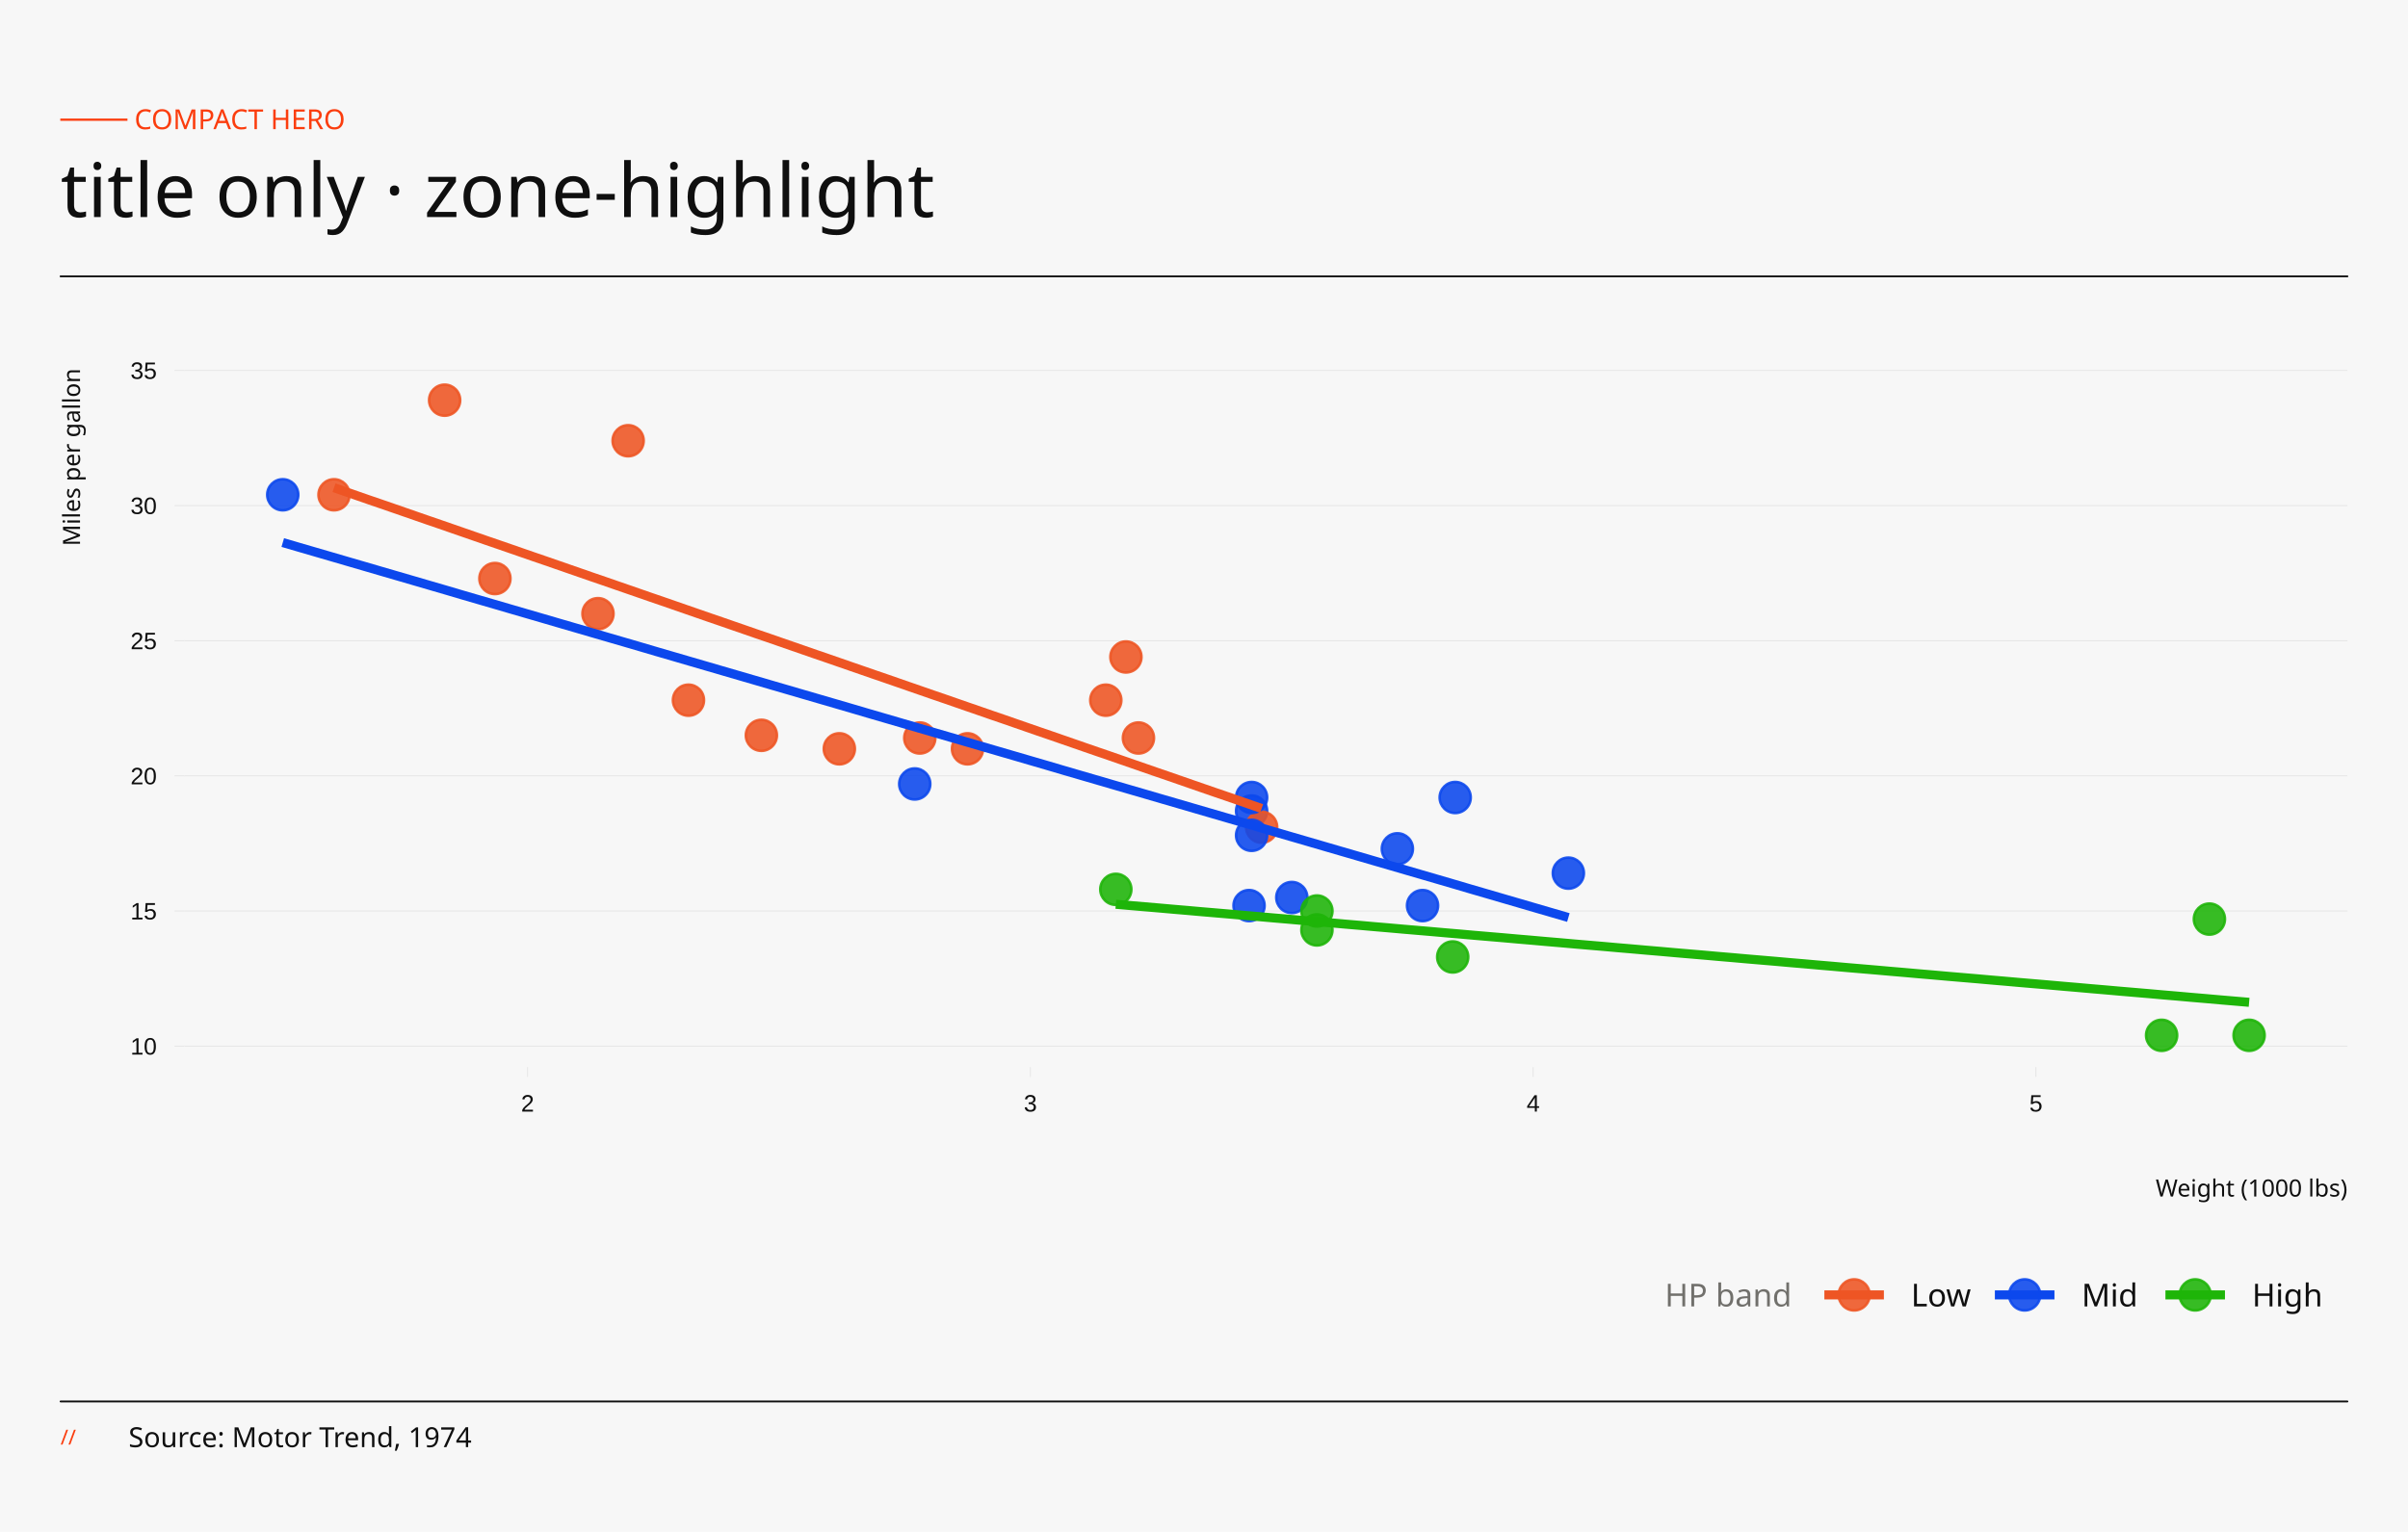
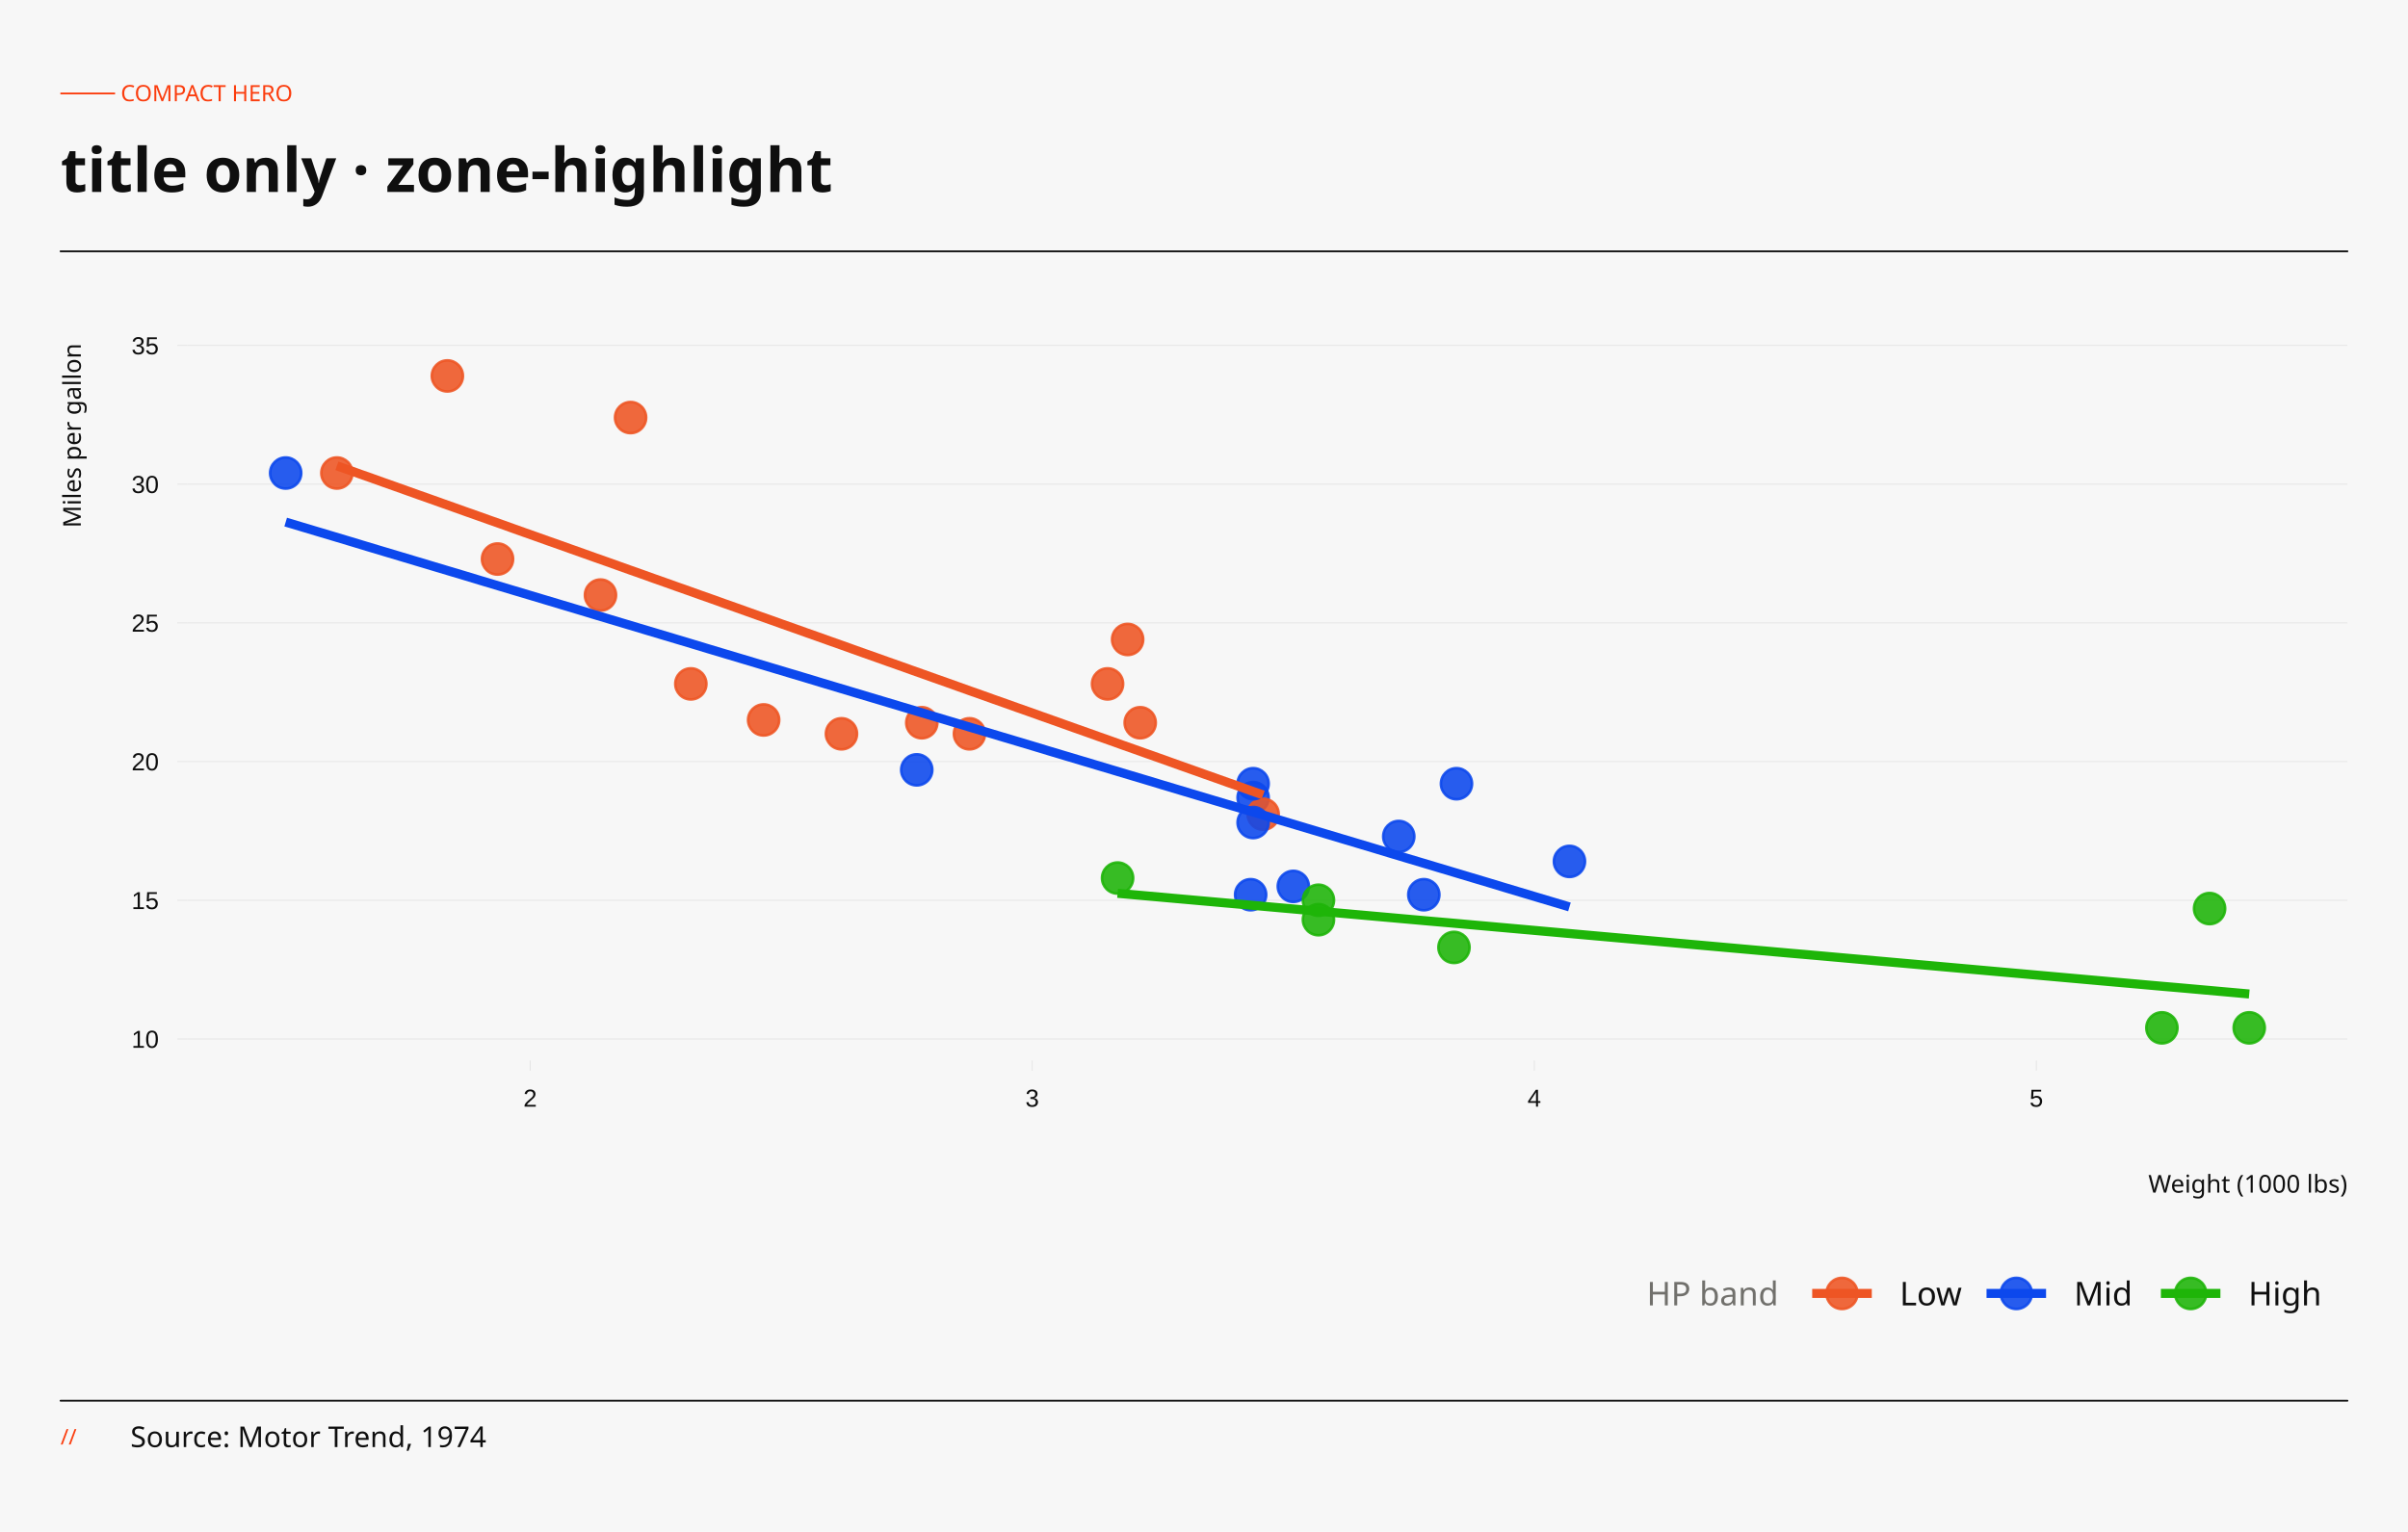
<svg xmlns="http://www.w3.org/2000/svg" width="396.00pt" height="252.00pt" viewBox="0 0 396.00 252.00">
  <g class="svglite">
    <defs>
      <style type="text/css">
    .svglite line, .svglite polyline, .svglite polygon, .svglite path, .svglite rect, .svglite circle {
      fill: none;
      stroke: #000000;
      stroke-linecap: round;
      stroke-linejoin: round;
      stroke-miterlimit: 10.00;
    }
    .svglite text {
      white-space: pre;
    }
    .svglite g.glyphgroup path {
      fill: inherit;
      stroke: none;
    }
  </style>
    </defs>
    <rect width="100%" height="100%" style="stroke: none; fill: none;" />
    <defs>
      <clipPath id="cpMC4wMHwzOTYuMDB8MC4wMHwyNTIuMDA=">
        <rect x="0.00" y="0.00" width="396.00" height="252.00" />
      </clipPath>
    </defs>
    <g clip-path="url(#cpMC4wMHwzOTYuMDB8MC4wMHwyNTIuMDA=)">
-       <rect x="0.00" y="0.00" width="396.00" height="252.00" style="stroke-width: 0.63; stroke: none; fill: #F7F7F7;" />
+       <rect x="-0" y="0.00" width="396.00" height="252.00" style="stroke-width: 0.65; stroke: none; fill: #F7F7F7;" />
    </g>
    <defs>
-       <clipPath id="cpMzAuMzN8Mzg2LjA0fDYwLjYwfDE3NS41NA==">
-         <rect x="30.33" y="60.60" width="355.71" height="114.93" />
+       <clipPath id="cpMzAuODN8Mzg2LjA0fDU2LjQ4fDE3NC40NQ==">
+         <rect x="30.83" y="56.48" width="355.20" height="117.97" />
      </clipPath>
    </defs>
-     <g clip-path="url(#cpMzAuMzN8Mzg2LjA0fDYwLjYwfDE3NS41NA==)">
-       <rect x="30.33" y="60.60" width="355.71" height="114.93" style="stroke-width: 0.63; stroke: none; fill: #F7F7F7;" />
-       <polyline points="30.33,172.09 386.04,172.09 " style="stroke-width: 0.15; stroke: #E4E4E4; stroke-linecap: butt;" />
-       <polyline points="30.33,149.86 386.04,149.86 " style="stroke-width: 0.15; stroke: #E4E4E4; stroke-linecap: butt;" />
-       <polyline points="30.33,127.63 386.04,127.63 " style="stroke-width: 0.15; stroke: #E4E4E4; stroke-linecap: butt;" />
-       <polyline points="30.33,105.40 386.04,105.40 " style="stroke-width: 0.15; stroke: #E4E4E4; stroke-linecap: butt;" />
-       <polyline points="30.33,83.17 386.04,83.17 " style="stroke-width: 0.15; stroke: #E4E4E4; stroke-linecap: butt;" />
-       <polyline points="30.33,60.94 386.04,60.94 " style="stroke-width: 0.15; stroke: #E4E4E4; stroke-linecap: butt;" />
-       <circle cx="138.03" cy="123.18" r="2.56" style="stroke-width: 0.42; stroke: #EE5524; stroke-opacity: 0.88; fill: #EE5524; fill-opacity: 0.88;" />
-       <circle cx="159.11" cy="123.18" r="2.56" style="stroke-width: 0.42; stroke: #EE5524; stroke-opacity: 0.88; fill: #EE5524; fill-opacity: 0.88;" />
-       <circle cx="113.22" cy="115.18" r="2.56" style="stroke-width: 0.42; stroke: #EE5524; stroke-opacity: 0.88; fill: #EE5524; fill-opacity: 0.88;" />
-       <circle cx="187.22" cy="121.40" r="2.56" style="stroke-width: 0.42; stroke: #EE5524; stroke-opacity: 0.88; fill: #EE5524; fill-opacity: 0.88;" />
-       <circle cx="205.83" cy="133.41" r="2.56" style="stroke-width: 0.42; stroke: #0C48ED; stroke-opacity: 0.88; fill: #0C48ED; fill-opacity: 0.88;" />
-       <circle cx="207.48" cy="136.08" r="2.56" style="stroke-width: 0.42; stroke: #EE5524; stroke-opacity: 0.88; fill: #EE5524; fill-opacity: 0.88;" />
-       <circle cx="216.57" cy="152.97" r="2.56" style="stroke-width: 0.42; stroke: #1EB508; stroke-opacity: 0.88; fill: #1EB508; fill-opacity: 0.88;" />
-       <circle cx="185.16" cy="108.07" r="2.56" style="stroke-width: 0.42; stroke: #EE5524; stroke-opacity: 0.88; fill: #EE5524; fill-opacity: 0.88;" />
-       <circle cx="181.85" cy="115.18" r="2.56" style="stroke-width: 0.42; stroke: #EE5524; stroke-opacity: 0.88; fill: #EE5524; fill-opacity: 0.88;" />
-       <circle cx="205.83" cy="131.19" r="2.56" style="stroke-width: 0.42; stroke: #0C48ED; stroke-opacity: 0.88; fill: #0C48ED; fill-opacity: 0.88;" />
-       <circle cx="205.83" cy="137.41" r="2.56" style="stroke-width: 0.42; stroke: #0C48ED; stroke-opacity: 0.88; fill: #0C48ED; fill-opacity: 0.88;" />
-       <circle cx="257.92" cy="143.63" r="2.56" style="stroke-width: 0.42; stroke: #0C48ED; stroke-opacity: 0.88; fill: #0C48ED; fill-opacity: 0.88;" />
-       <circle cx="229.80" cy="139.63" r="2.56" style="stroke-width: 0.42; stroke: #0C48ED; stroke-opacity: 0.88; fill: #0C48ED; fill-opacity: 0.88;" />
-       <circle cx="233.94" cy="148.97" r="2.56" style="stroke-width: 0.42; stroke: #0C48ED; stroke-opacity: 0.88; fill: #0C48ED; fill-opacity: 0.88;" />
-       <circle cx="355.48" cy="170.31" r="2.56" style="stroke-width: 0.42; stroke: #1EB508; stroke-opacity: 0.88; fill: #1EB508; fill-opacity: 0.88;" />
-       <circle cx="369.87" cy="170.31" r="2.56" style="stroke-width: 0.42; stroke: #1EB508; stroke-opacity: 0.88; fill: #1EB508; fill-opacity: 0.88;" />
-       <circle cx="363.34" cy="151.19" r="2.56" style="stroke-width: 0.42; stroke: #1EB508; stroke-opacity: 0.88; fill: #1EB508; fill-opacity: 0.88;" />
-       <circle cx="103.30" cy="72.50" r="2.56" style="stroke-width: 0.42; stroke: #EE5524; stroke-opacity: 0.88; fill: #EE5524; fill-opacity: 0.88;" />
-       <circle cx="54.93" cy="81.39" r="2.56" style="stroke-width: 0.42; stroke: #EE5524; stroke-opacity: 0.88; fill: #EE5524; fill-opacity: 0.88;" />
-       <circle cx="73.12" cy="65.83" r="2.56" style="stroke-width: 0.42; stroke: #EE5524; stroke-opacity: 0.88; fill: #EE5524; fill-opacity: 0.88;" />
-       <circle cx="125.21" cy="120.96" r="2.56" style="stroke-width: 0.42; stroke: #EE5524; stroke-opacity: 0.88; fill: #EE5524; fill-opacity: 0.88;" />
-       <circle cx="212.44" cy="147.64" r="2.56" style="stroke-width: 0.42; stroke: #0C48ED; stroke-opacity: 0.88; fill: #0C48ED; fill-opacity: 0.88;" />
-       <circle cx="205.41" cy="148.97" r="2.56" style="stroke-width: 0.42; stroke: #0C48ED; stroke-opacity: 0.88; fill: #0C48ED; fill-opacity: 0.88;" />
-       <circle cx="238.90" cy="157.42" r="2.56" style="stroke-width: 0.42; stroke: #1EB508; stroke-opacity: 0.88; fill: #1EB508; fill-opacity: 0.88;" />
-       <circle cx="239.31" cy="131.19" r="2.56" style="stroke-width: 0.42; stroke: #0C48ED; stroke-opacity: 0.88; fill: #0C48ED; fill-opacity: 0.88;" />
-       <circle cx="81.39" cy="95.17" r="2.56" style="stroke-width: 0.42; stroke: #EE5524; stroke-opacity: 0.88; fill: #EE5524; fill-opacity: 0.88;" />
-       <circle cx="98.34" cy="100.95" r="2.56" style="stroke-width: 0.42; stroke: #EE5524; stroke-opacity: 0.88; fill: #EE5524; fill-opacity: 0.88;" />
-       <circle cx="46.50" cy="81.39" r="2.56" style="stroke-width: 0.42; stroke: #0C48ED; stroke-opacity: 0.88; fill: #0C48ED; fill-opacity: 0.88;" />
-       <circle cx="183.50" cy="146.30" r="2.56" style="stroke-width: 0.42; stroke: #1EB508; stroke-opacity: 0.88; fill: #1EB508; fill-opacity: 0.88;" />
-       <circle cx="150.43" cy="128.96" r="2.56" style="stroke-width: 0.42; stroke: #0C48ED; stroke-opacity: 0.88; fill: #0C48ED; fill-opacity: 0.88;" />
-       <circle cx="216.57" cy="149.86" r="2.56" style="stroke-width: 0.42; stroke: #1EB508; stroke-opacity: 0.88; fill: #1EB508; fill-opacity: 0.88;" />
-       <circle cx="151.26" cy="121.40" r="2.56" style="stroke-width: 0.42; stroke: #EE5524; stroke-opacity: 0.88; fill: #EE5524; fill-opacity: 0.88;" />
-       <polyline points="54.93,80.23 56.86,80.90 58.79,81.57 60.72,82.24 62.65,82.90 64.59,83.57 66.52,84.24 68.45,84.91 70.38,85.58 72.31,86.24 74.24,86.91 76.17,87.58 78.10,88.25 80.03,88.92 81.96,89.58 83.90,90.25 85.83,90.92 87.76,91.59 89.69,92.25 91.62,92.92 93.55,93.59 95.48,94.26 97.41,94.93 99.34,95.59 101.27,96.26 103.21,96.93 105.14,97.60 107.07,98.27 109.00,98.93 110.93,99.60 112.86,100.27 114.79,100.94 116.72,101.61 118.65,102.27 120.58,102.94 122.52,103.61 124.45,104.28 126.38,104.94 128.31,105.61 130.24,106.28 132.17,106.95 134.10,107.62 136.03,108.28 137.96,108.95 139.89,109.62 141.83,110.29 143.76,110.96 145.69,111.62 147.62,112.29 149.55,112.96 151.48,113.63 153.41,114.30 155.34,114.96 157.27,115.63 159.20,116.30 161.14,116.97 163.07,117.64 165.00,118.30 166.93,118.97 168.86,119.64 170.79,120.31 172.72,120.97 174.65,121.64 176.58,122.31 178.51,122.98 180.45,123.65 182.38,124.31 184.31,124.98 186.24,125.65 188.17,126.32 190.10,126.99 192.03,127.65 193.96,128.32 195.89,128.99 197.82,129.66 199.76,130.33 201.69,130.99 203.62,131.66 205.55,132.33 207.48,133.00 " style="stroke-width: 1.49; stroke: #EE5524; stroke-linecap: butt;" />
-       <polyline points="46.50,89.25 49.17,90.03 51.85,90.81 54.53,91.59 57.20,92.37 59.88,93.15 62.55,93.93 65.23,94.71 67.91,95.49 70.58,96.27 73.26,97.05 75.93,97.84 78.61,98.62 81.29,99.40 83.96,100.18 86.64,100.96 89.32,101.74 91.99,102.52 94.67,103.30 97.34,104.08 100.02,104.86 102.70,105.64 105.37,106.42 108.05,107.21 110.73,107.99 113.40,108.77 116.08,109.55 118.75,110.33 121.43,111.11 124.11,111.89 126.78,112.67 129.46,113.45 132.13,114.23 134.81,115.01 137.49,115.79 140.16,116.57 142.84,117.36 145.52,118.14 148.19,118.92 150.87,119.70 153.54,120.48 156.22,121.26 158.90,122.04 161.57,122.82 164.25,123.60 166.93,124.38 169.60,125.16 172.28,125.94 174.95,126.73 177.63,127.51 180.31,128.29 182.98,129.07 185.66,129.85 188.34,130.63 191.01,131.41 193.69,132.19 196.36,132.97 199.04,133.75 201.72,134.53 204.39,135.31 207.07,136.10 209.74,136.88 212.42,137.66 215.10,138.44 217.77,139.22 220.45,140.00 223.13,140.78 225.80,141.56 228.48,142.34 231.15,143.12 233.83,143.90 236.51,144.68 239.18,145.46 241.86,146.25 244.54,147.03 247.21,147.81 249.89,148.59 252.56,149.37 255.24,150.15 257.92,150.93 " style="stroke-width: 1.49; stroke: #0C48ED; stroke-linecap: butt;" />
-       <polyline points="183.50,148.75 185.86,148.96 188.22,149.16 190.58,149.36 192.94,149.57 195.30,149.77 197.66,149.98 200.02,150.18 202.37,150.38 204.73,150.59 207.09,150.79 209.45,151.00 211.81,151.20 214.17,151.41 216.53,151.61 218.89,151.81 221.25,152.02 223.61,152.22 225.97,152.43 228.32,152.63 230.68,152.84 233.04,153.04 235.40,153.24 237.76,153.45 240.12,153.65 242.48,153.86 244.84,154.06 247.20,154.26 249.56,154.47 251.91,154.67 254.27,154.88 256.63,155.08 258.99,155.29 261.35,155.49 263.71,155.69 266.07,155.90 268.43,156.10 270.79,156.31 273.15,156.51 275.51,156.72 277.86,156.92 280.22,157.12 282.58,157.33 284.94,157.53 287.30,157.74 289.66,157.94 292.02,158.14 294.38,158.35 296.74,158.55 299.10,158.76 301.46,158.96 303.81,159.17 306.17,159.37 308.53,159.57 310.89,159.78 313.25,159.98 315.61,160.19 317.97,160.39 320.33,160.60 322.69,160.80 325.05,161.00 327.41,161.21 329.76,161.41 332.12,161.62 334.48,161.82 336.84,162.02 339.20,162.23 341.56,162.43 343.92,162.64 346.28,162.84 348.64,163.05 351.00,163.25 353.36,163.45 355.71,163.66 358.07,163.86 360.43,164.07 362.79,164.27 365.15,164.48 367.51,164.68 369.87,164.88 " style="stroke-width: 1.49; stroke: #1EB508; stroke-linecap: butt;" />
+     <g clip-path="url(#cpMzAuODN8Mzg2LjA0fDU2LjQ4fDE3NC40NQ==)">
+       <rect x="30.83" y="56.48" width="355.20" height="117.97" style="stroke-width: 0.65; stroke: none; fill: #F7F7F7;" />
+       <polyline points="30.83,170.91 386.04,170.91 " style="stroke-width: 0.15; stroke: #E4E4E4; stroke-linecap: butt;" />
+       <polyline points="30.83,148.09 386.04,148.09 " style="stroke-width: 0.15; stroke: #E4E4E4; stroke-linecap: butt;" />
+       <polyline points="30.83,125.27 386.04,125.27 " style="stroke-width: 0.15; stroke: #E4E4E4; stroke-linecap: butt;" />
+       <polyline points="30.83,102.46 386.04,102.46 " style="stroke-width: 0.15; stroke: #E4E4E4; stroke-linecap: butt;" />
+       <polyline points="30.83,79.64 386.04,79.64 " style="stroke-width: 0.15; stroke: #E4E4E4; stroke-linecap: butt;" />
+       <polyline points="30.83,56.82 386.04,56.82 " style="stroke-width: 0.15; stroke: #E4E4E4; stroke-linecap: butt;" />
+       <circle cx="138.38" cy="120.71" r="2.56" style="stroke-width: 0.43; stroke: #EE5524; stroke-opacity: 0.88; fill: #EE5524; fill-opacity: 0.88;" />
+       <circle cx="159.43" cy="120.71" r="2.56" style="stroke-width: 0.43; stroke: #EE5524; stroke-opacity: 0.88; fill: #EE5524; fill-opacity: 0.88;" />
+       <circle cx="113.61" cy="112.50" r="2.56" style="stroke-width: 0.43; stroke: #EE5524; stroke-opacity: 0.88; fill: #EE5524; fill-opacity: 0.88;" />
+       <circle cx="187.51" cy="118.89" r="2.56" style="stroke-width: 0.43; stroke: #EE5524; stroke-opacity: 0.88; fill: #EE5524; fill-opacity: 0.88;" />
+       <circle cx="206.08" cy="131.21" r="2.56" style="stroke-width: 0.43; stroke: #0C48ED; stroke-opacity: 0.88; fill: #0C48ED; fill-opacity: 0.88;" />
+       <circle cx="207.73" cy="133.94" r="2.56" style="stroke-width: 0.43; stroke: #EE5524; stroke-opacity: 0.88; fill: #EE5524; fill-opacity: 0.88;" />
+       <circle cx="216.82" cy="151.29" r="2.56" style="stroke-width: 0.43; stroke: #1EB508; stroke-opacity: 0.88; fill: #1EB508; fill-opacity: 0.88;" />
+       <circle cx="185.44" cy="105.19" r="2.56" style="stroke-width: 0.43; stroke: #EE5524; stroke-opacity: 0.88; fill: #EE5524; fill-opacity: 0.88;" />
+       <circle cx="182.14" cy="112.50" r="2.56" style="stroke-width: 0.43; stroke: #EE5524; stroke-opacity: 0.88; fill: #EE5524; fill-opacity: 0.88;" />
+       <circle cx="206.08" cy="128.92" r="2.56" style="stroke-width: 0.43; stroke: #0C48ED; stroke-opacity: 0.88; fill: #0C48ED; fill-opacity: 0.88;" />
+       <circle cx="206.08" cy="135.31" r="2.56" style="stroke-width: 0.43; stroke: #0C48ED; stroke-opacity: 0.88; fill: #0C48ED; fill-opacity: 0.88;" />
+       <circle cx="258.10" cy="141.70" r="2.56" style="stroke-width: 0.43; stroke: #0C48ED; stroke-opacity: 0.88; fill: #0C48ED; fill-opacity: 0.88;" />
+       <circle cx="230.03" cy="137.60" r="2.56" style="stroke-width: 0.43; stroke: #0C48ED; stroke-opacity: 0.88; fill: #0C48ED; fill-opacity: 0.88;" />
+       <circle cx="234.15" cy="147.18" r="2.56" style="stroke-width: 0.43; stroke: #0C48ED; stroke-opacity: 0.88; fill: #0C48ED; fill-opacity: 0.88;" />
+       <circle cx="355.53" cy="169.08" r="2.56" style="stroke-width: 0.43; stroke: #1EB508; stroke-opacity: 0.88; fill: #1EB508; fill-opacity: 0.88;" />
+       <circle cx="369.89" cy="169.08" r="2.56" style="stroke-width: 0.43; stroke: #1EB508; stroke-opacity: 0.88; fill: #1EB508; fill-opacity: 0.88;" />
+       <circle cx="363.37" cy="149.46" r="2.56" style="stroke-width: 0.43; stroke: #1EB508; stroke-opacity: 0.88; fill: #1EB508; fill-opacity: 0.88;" />
+       <circle cx="103.70" cy="68.69" r="2.56" style="stroke-width: 0.43; stroke: #EE5524; stroke-opacity: 0.88; fill: #EE5524; fill-opacity: 0.88;" />
+       <circle cx="55.40" cy="77.81" r="2.56" style="stroke-width: 0.43; stroke: #EE5524; stroke-opacity: 0.88; fill: #EE5524; fill-opacity: 0.88;" />
+       <circle cx="73.57" cy="61.84" r="2.56" style="stroke-width: 0.43; stroke: #EE5524; stroke-opacity: 0.88; fill: #EE5524; fill-opacity: 0.88;" />
+       <circle cx="125.58" cy="118.43" r="2.56" style="stroke-width: 0.43; stroke: #EE5524; stroke-opacity: 0.88; fill: #EE5524; fill-opacity: 0.88;" />
+       <circle cx="212.69" cy="145.81" r="2.56" style="stroke-width: 0.43; stroke: #0C48ED; stroke-opacity: 0.88; fill: #0C48ED; fill-opacity: 0.88;" />
+       <circle cx="205.67" cy="147.18" r="2.56" style="stroke-width: 0.43; stroke: #0C48ED; stroke-opacity: 0.88; fill: #0C48ED; fill-opacity: 0.88;" />
+       <circle cx="239.11" cy="155.85" r="2.56" style="stroke-width: 0.43; stroke: #1EB508; stroke-opacity: 0.88; fill: #1EB508; fill-opacity: 0.88;" />
+       <circle cx="239.52" cy="128.92" r="2.56" style="stroke-width: 0.43; stroke: #0C48ED; stroke-opacity: 0.88; fill: #0C48ED; fill-opacity: 0.88;" />
+       <circle cx="81.82" cy="91.96" r="2.56" style="stroke-width: 0.43; stroke: #EE5524; stroke-opacity: 0.88; fill: #EE5524; fill-opacity: 0.88;" />
+       <circle cx="98.75" cy="97.89" r="2.56" style="stroke-width: 0.43; stroke: #EE5524; stroke-opacity: 0.88; fill: #EE5524; fill-opacity: 0.88;" />
+       <circle cx="46.98" cy="77.81" r="2.56" style="stroke-width: 0.43; stroke: #0C48ED; stroke-opacity: 0.88; fill: #0C48ED; fill-opacity: 0.88;" />
+       <circle cx="183.79" cy="144.44" r="2.56" style="stroke-width: 0.43; stroke: #1EB508; stroke-opacity: 0.88; fill: #1EB508; fill-opacity: 0.88;" />
+       <circle cx="150.76" cy="126.64" r="2.56" style="stroke-width: 0.43; stroke: #0C48ED; stroke-opacity: 0.88; fill: #0C48ED; fill-opacity: 0.88;" />
+       <circle cx="216.82" cy="148.09" r="2.56" style="stroke-width: 0.43; stroke: #1EB508; stroke-opacity: 0.88; fill: #1EB508; fill-opacity: 0.88;" />
+       <circle cx="151.59" cy="118.89" r="2.56" style="stroke-width: 0.43; stroke: #EE5524; stroke-opacity: 0.88; fill: #EE5524; fill-opacity: 0.88;" />
+       <polyline points="55.40,76.63 57.33,77.31 59.26,78.00 61.19,78.68 63.11,79.37 65.04,80.05 66.97,80.74 68.90,81.43 70.83,82.11 72.76,82.80 74.68,83.48 76.61,84.17 78.54,84.85 80.47,85.54 82.40,86.22 84.32,86.91 86.25,87.60 88.18,88.28 90.11,88.97 92.04,89.65 93.97,90.34 95.89,91.02 97.82,91.71 99.75,92.39 101.68,93.08 103.61,93.77 105.54,94.45 107.46,95.14 109.39,95.82 111.32,96.51 113.25,97.19 115.18,97.88 117.11,98.56 119.03,99.25 120.96,99.93 122.89,100.62 124.82,101.31 126.75,101.99 128.67,102.68 130.60,103.36 132.53,104.05 134.46,104.73 136.39,105.42 138.32,106.10 140.24,106.79 142.17,107.48 144.10,108.16 146.03,108.85 147.96,109.53 149.89,110.22 151.81,110.90 153.74,111.59 155.67,112.27 157.60,112.96 159.53,113.65 161.46,114.33 163.38,115.02 165.31,115.70 167.24,116.39 169.17,117.07 171.10,117.76 173.02,118.44 174.95,119.13 176.88,119.82 178.81,120.50 180.74,121.19 182.67,121.87 184.59,122.56 186.52,123.24 188.45,123.93 190.38,124.61 192.31,125.30 194.24,125.99 196.16,126.67 198.09,127.36 200.02,128.04 201.95,128.73 203.88,129.41 205.81,130.10 207.73,130.78 " style="stroke-width: 1.49; stroke: #EE5524; stroke-linecap: butt;" />
+       <polyline points="46.98,85.88 49.65,86.68 52.32,87.48 55.00,88.28 57.67,89.08 60.34,89.89 63.01,90.69 65.69,91.49 68.36,92.29 71.03,93.09 73.70,93.89 76.38,94.69 79.05,95.50 81.72,96.30 84.39,97.10 87.07,97.90 89.74,98.70 92.41,99.50 95.08,100.30 97.75,101.11 100.43,101.91 103.10,102.71 105.77,103.51 108.44,104.31 111.12,105.11 113.79,105.91 116.46,106.72 119.13,107.52 121.81,108.32 124.48,109.12 127.15,109.92 129.82,110.72 132.50,111.52 135.17,112.33 137.84,113.13 140.51,113.93 143.19,114.73 145.86,115.53 148.53,116.33 151.20,117.13 153.88,117.94 156.55,118.74 159.22,119.54 161.89,120.34 164.56,121.14 167.24,121.94 169.91,122.74 172.58,123.55 175.25,124.35 177.93,125.15 180.60,125.95 183.27,126.75 185.94,127.55 188.62,128.35 191.29,129.16 193.96,129.96 196.63,130.76 199.31,131.56 201.98,132.36 204.65,133.16 207.32,133.96 210.00,134.77 212.67,135.57 215.34,136.37 218.01,137.17 220.68,137.97 223.36,138.77 226.03,139.57 228.70,140.38 231.37,141.18 234.05,141.98 236.72,142.78 239.39,143.58 242.06,144.38 244.74,145.18 247.41,145.99 250.08,146.79 252.75,147.59 255.43,148.39 258.10,149.19 " style="stroke-width: 1.49; stroke: #0C48ED; stroke-linecap: butt;" />
+       <polyline points="183.79,146.95 186.15,147.16 188.50,147.37 190.86,147.58 193.21,147.79 195.57,148.00 197.92,148.21 200.28,148.42 202.64,148.63 204.99,148.84 207.35,149.05 209.70,149.26 212.06,149.47 214.41,149.68 216.77,149.89 219.13,150.10 221.48,150.31 223.84,150.52 226.19,150.73 228.55,150.94 230.90,151.15 233.26,151.36 235.62,151.57 237.97,151.77 240.33,151.98 242.68,152.19 245.04,152.40 247.39,152.61 249.75,152.82 252.11,153.03 254.46,153.24 256.82,153.45 259.17,153.66 261.53,153.87 263.88,154.08 266.24,154.29 268.60,154.50 270.95,154.71 273.31,154.92 275.66,155.13 278.02,155.34 280.37,155.55 282.73,155.76 285.09,155.97 287.44,156.18 289.80,156.39 292.15,156.60 294.51,156.81 296.86,157.01 299.22,157.22 301.58,157.43 303.93,157.64 306.29,157.85 308.64,158.06 311.00,158.27 313.35,158.48 315.71,158.69 318.07,158.90 320.42,159.11 322.78,159.32 325.13,159.53 327.49,159.74 329.84,159.95 332.20,160.16 334.56,160.37 336.91,160.58 339.27,160.79 341.62,161.00 343.98,161.21 346.33,161.42 348.69,161.63 351.05,161.84 353.40,162.05 355.76,162.26 358.11,162.46 360.47,162.67 362.82,162.88 365.18,163.09 367.54,163.30 369.89,163.51 " style="stroke-width: 1.49; stroke: #1EB508; stroke-linecap: butt;" />
    </g>
    <g clip-path="url(#cpMC4wMHwzOTYuMDB8MC4wMHwyNTIuMDA=)">
-       <text x="25.79" y="173.48" text-anchor="end" style="font-size: 3.90px;fill: #0F0F0F; font-family: &quot;Arial&quot;;" textLength="4.31px" lengthAdjust="spacingAndGlyphs">10</text>
-       <text x="25.79" y="151.25" text-anchor="end" style="font-size: 3.90px;fill: #0F0F0F; font-family: &quot;Arial&quot;;" textLength="4.31px" lengthAdjust="spacingAndGlyphs">15</text>
-       <text x="25.79" y="129.02" text-anchor="end" style="font-size: 3.90px;fill: #0F0F0F; font-family: &quot;Arial&quot;;" textLength="4.31px" lengthAdjust="spacingAndGlyphs">20</text>
-       <text x="25.79" y="106.79" text-anchor="end" style="font-size: 3.90px;fill: #0F0F0F; font-family: &quot;Arial&quot;;" textLength="4.31px" lengthAdjust="spacingAndGlyphs">25</text>
-       <text x="25.79" y="84.56" text-anchor="end" style="font-size: 3.90px;fill: #0F0F0F; font-family: &quot;Arial&quot;;" textLength="4.31px" lengthAdjust="spacingAndGlyphs">30</text>
-       <text x="25.79" y="62.33" text-anchor="end" style="font-size: 3.90px;fill: #0F0F0F; font-family: &quot;Arial&quot;;" textLength="4.31px" lengthAdjust="spacingAndGlyphs">35</text>
-       <polyline points="28.71,172.09 30.33,172.09 " style="stroke-width: 0.15; stroke: #E4E4E4; stroke-linecap: butt;" />
-       <polyline points="28.71,149.86 30.33,149.86 " style="stroke-width: 0.15; stroke: #E4E4E4; stroke-linecap: butt;" />
-       <polyline points="28.71,127.63 30.33,127.63 " style="stroke-width: 0.15; stroke: #E4E4E4; stroke-linecap: butt;" />
-       <polyline points="28.71,105.40 30.33,105.40 " style="stroke-width: 0.15; stroke: #E4E4E4; stroke-linecap: butt;" />
-       <polyline points="28.71,83.17 30.33,83.17 " style="stroke-width: 0.15; stroke: #E4E4E4; stroke-linecap: butt;" />
-       <polyline points="28.71,60.94 30.33,60.94 " style="stroke-width: 0.15; stroke: #E4E4E4; stroke-linecap: butt;" />
-       <polyline points="86.76,177.15 86.76,175.54 " style="stroke-width: 0.15; stroke: #E4E4E4; stroke-linecap: butt;" />
-       <polyline points="169.45,177.15 169.45,175.54 " style="stroke-width: 0.15; stroke: #E4E4E4; stroke-linecap: butt;" />
-       <polyline points="252.13,177.15 252.13,175.54 " style="stroke-width: 0.15; stroke: #E4E4E4; stroke-linecap: butt;" />
-       <polyline points="334.81,177.15 334.81,175.54 " style="stroke-width: 0.15; stroke: #E4E4E4; stroke-linecap: butt;" />
-       <text x="86.76" y="182.85" text-anchor="middle" style="font-size: 3.90px;fill: #0F0F0F; font-family: &quot;Arial&quot;;" textLength="2.16px" lengthAdjust="spacingAndGlyphs">2</text>
-       <text x="169.45" y="182.85" text-anchor="middle" style="font-size: 3.90px;fill: #0F0F0F; font-family: &quot;Arial&quot;;" textLength="2.16px" lengthAdjust="spacingAndGlyphs">3</text>
-       <text x="252.13" y="182.85" text-anchor="middle" style="font-size: 3.90px;fill: #0F0F0F; font-family: &quot;Arial&quot;;" textLength="2.16px" lengthAdjust="spacingAndGlyphs">4</text>
-       <text x="334.81" y="182.85" text-anchor="middle" style="font-size: 3.90px;fill: #0F0F0F; font-family: &quot;Arial&quot;;" textLength="2.16px" lengthAdjust="spacingAndGlyphs">5</text>
-       <text x="386.04" y="196.83" text-anchor="end" style="font-size: 3.90px; font-weight: 100;fill: #0F0F0F; font-family: &quot;JetBrains Mono&quot;;" textLength="39.58px" lengthAdjust="spacingAndGlyphs">Weight (1000 lbs)</text>
-       <text transform="translate(13.16,60.60) rotate(-90)" text-anchor="end" style="font-size: 3.90px; font-weight: 100;fill: #0F0F0F; font-family: &quot;JetBrains Mono&quot;;" textLength="37.25px" lengthAdjust="spacingAndGlyphs">Miles per gallon</text>
-       <rect x="270.56" y="203.66" width="115.48" height="18.72" style="stroke-width: 0.75; stroke: none;" />
-       <rect x="270.56" y="203.66" width="115.48" height="18.72" style="stroke-width: 0.63; stroke: none; fill: #F7F7F7;" />
-       <text x="273.79" y="214.91" style="font-size: 5.20px;fill: #71706C; font-family: &quot;JetBrains Mono&quot;;" textLength="21.77px" lengthAdjust="spacingAndGlyphs">HP band</text>
-       <rect x="298.80" y="206.89" width="12.24" height="12.24" style="stroke-width: 0.63; stroke: none; fill: #F7F7F7;" />
-       <circle cx="304.92" cy="213.01" r="2.56" style="stroke-width: 0.42; stroke: #EE5524; stroke-opacity: 0.88; fill: #EE5524; fill-opacity: 0.88;" />
-       <line x1="300.02" y1="213.01" x2="309.81" y2="213.01" style="stroke-width: 1.49; stroke: #EE5524; stroke-linecap: butt;" />
-       <rect x="326.84" y="206.89" width="12.24" height="12.24" style="stroke-width: 0.63; stroke: none; fill: #F7F7F7;" />
-       <circle cx="332.96" cy="213.01" r="2.56" style="stroke-width: 0.42; stroke: #0C48ED; stroke-opacity: 0.88; fill: #0C48ED; fill-opacity: 0.88;" />
-       <line x1="328.06" y1="213.01" x2="337.86" y2="213.01" style="stroke-width: 1.49; stroke: #0C48ED; stroke-linecap: butt;" />
-       <rect x="354.88" y="206.89" width="12.24" height="12.24" style="stroke-width: 0.63; stroke: none; fill: #F7F7F7;" />
-       <circle cx="361.00" cy="213.01" r="2.56" style="stroke-width: 0.42; stroke: #1EB508; stroke-opacity: 0.88; fill: #1EB508; fill-opacity: 0.88;" />
-       <line x1="356.11" y1="213.01" x2="365.90" y2="213.01" style="stroke-width: 1.49; stroke: #1EB508; stroke-linecap: butt;" />
-       <text x="314.27" y="214.91" style="font-size: 5.20px;fill: #0F0F0F; font-family: &quot;JetBrains Mono&quot;;" textLength="9.33px" lengthAdjust="spacingAndGlyphs">Low</text>
-       <text x="342.32" y="214.91" style="font-size: 5.20px;fill: #0F0F0F; font-family: &quot;JetBrains Mono&quot;;" textLength="9.33px" lengthAdjust="spacingAndGlyphs">Mid</text>
-       <text x="370.36" y="214.91" style="font-size: 5.20px;fill: #0F0F0F; font-family: &quot;JetBrains Mono&quot;;" textLength="12.44px" lengthAdjust="spacingAndGlyphs">High</text>
-       <text x="9.96" y="35.70" style="font-size: 12.35px;fill: #0F0F0F; font-family: &quot;Archivo&quot;;" textLength="131.84px" lengthAdjust="spacingAndGlyphs">title only · zone-highlight</text>
-       <text x="9.96" y="21.25" style="font-size: 4.55px;fill: #FB3D0E; font-family: &quot;JetBrains Mono&quot;;" textLength="46.48px" lengthAdjust="spacingAndGlyphs">──── COMPACT HERO</text>
-       <polyline points="9.96,45.46 386.04,45.46 " style="stroke-width: 0.30; stroke: #0F0F0F;" />
-       <text x="9.96" y="237.63" style="font-size: 3.41px; font-weight: 100;fill: #FB3D0E; font-family: &quot;JetBrains Mono&quot;;" textLength="8.19px" lengthAdjust="spacingAndGlyphs">//  </text>
-       <text x="21.14" y="238.05" style="font-size: 4.55px; font-weight: 100;fill: #0F0F0F; font-family: &quot;JetBrains Mono&quot;;" textLength="68.36px" lengthAdjust="spacingAndGlyphs">Source: Motor Trend, 1974</text>
-       <polyline points="9.96,230.54 386.04,230.54 " style="stroke-width: 0.30; stroke: #0F0F0F;" />
+       <text x="26.13" y="172.36" text-anchor="end" style="font-size: 4.05px;fill: #0F0F0F; font-family: &quot;Arial&quot;;" textLength="4.50px" lengthAdjust="spacingAndGlyphs">10</text>
+       <text x="26.13" y="149.54" text-anchor="end" style="font-size: 4.05px;fill: #0F0F0F; font-family: &quot;Arial&quot;;" textLength="4.50px" lengthAdjust="spacingAndGlyphs">15</text>
+       <text x="26.13" y="126.72" text-anchor="end" style="font-size: 4.05px;fill: #0F0F0F; font-family: &quot;Arial&quot;;" textLength="4.50px" lengthAdjust="spacingAndGlyphs">20</text>
+       <text x="26.13" y="103.91" text-anchor="end" style="font-size: 4.05px;fill: #0F0F0F; font-family: &quot;Arial&quot;;" textLength="4.50px" lengthAdjust="spacingAndGlyphs">25</text>
+       <text x="26.13" y="81.09" text-anchor="end" style="font-size: 4.05px;fill: #0F0F0F; font-family: &quot;Arial&quot;;" textLength="4.50px" lengthAdjust="spacingAndGlyphs">30</text>
+       <text x="26.13" y="58.27" text-anchor="end" style="font-size: 4.05px;fill: #0F0F0F; font-family: &quot;Arial&quot;;" textLength="4.50px" lengthAdjust="spacingAndGlyphs">35</text>
+       <polyline points="29.15,170.91 30.83,170.91 " style="stroke-width: 0.15; stroke: #E4E4E4; stroke-linecap: butt;" />
+       <polyline points="29.15,148.09 30.83,148.09 " style="stroke-width: 0.15; stroke: #E4E4E4; stroke-linecap: butt;" />
+       <polyline points="29.15,125.27 30.83,125.27 " style="stroke-width: 0.15; stroke: #E4E4E4; stroke-linecap: butt;" />
+       <polyline points="29.15,102.46 30.83,102.46 " style="stroke-width: 0.15; stroke: #E4E4E4; stroke-linecap: butt;" />
+       <polyline points="29.15,79.64 30.83,79.64 " style="stroke-width: 0.15; stroke: #E4E4E4; stroke-linecap: butt;" />
+       <polyline points="29.15,56.82 30.83,56.82 " style="stroke-width: 0.15; stroke: #E4E4E4; stroke-linecap: butt;" />
+       <polyline points="87.19,176.13 87.19,174.45 " style="stroke-width: 0.15; stroke: #E4E4E4; stroke-linecap: butt;" />
+       <polyline points="169.75,176.13 169.75,174.45 " style="stroke-width: 0.15; stroke: #E4E4E4; stroke-linecap: butt;" />
+       <polyline points="252.32,176.13 252.32,174.45 " style="stroke-width: 0.15; stroke: #E4E4E4; stroke-linecap: butt;" />
+       <polyline points="334.88,176.13 334.88,174.45 " style="stroke-width: 0.15; stroke: #E4E4E4; stroke-linecap: butt;" />
+       <text x="87.19" y="182.05" text-anchor="middle" style="font-size: 4.05px;fill: #0F0F0F; font-family: &quot;Arial&quot;;" textLength="2.25px" lengthAdjust="spacingAndGlyphs">2</text>
+       <text x="169.75" y="182.05" text-anchor="middle" style="font-size: 4.05px;fill: #0F0F0F; font-family: &quot;Arial&quot;;" textLength="2.25px" lengthAdjust="spacingAndGlyphs">3</text>
+       <text x="252.32" y="182.05" text-anchor="middle" style="font-size: 4.05px;fill: #0F0F0F; font-family: &quot;Arial&quot;;" textLength="2.25px" lengthAdjust="spacingAndGlyphs">4</text>
+       <text x="334.88" y="182.05" text-anchor="middle" style="font-size: 4.05px;fill: #0F0F0F; font-family: &quot;Arial&quot;;" textLength="2.25px" lengthAdjust="spacingAndGlyphs">5</text>
+       <text x="386.04" y="196.19" text-anchor="end" style="font-size: 4.05px; font-weight: 100;fill: #0F0F0F; font-family: &quot;JetBrains Mono&quot;;" textLength="41.17px" lengthAdjust="spacingAndGlyphs">Weight (1000 lbs)</text>
+       <text transform="translate(13.29,56.48) rotate(-90)" text-anchor="end" style="font-size: 4.05px; font-weight: 100;fill: #0F0F0F; font-family: &quot;JetBrains Mono&quot;;" textLength="38.75px" lengthAdjust="spacingAndGlyphs">Miles per gallon</text>
+       <rect x="267.43" y="203.29" width="118.60" height="18.96" style="stroke-width: 0.75; stroke: none;" />
+       <rect x="267.43" y="203.29" width="118.60" height="18.96" style="stroke-width: 0.65; stroke: none; fill: #F7F7F7;" />
+       <text x="270.80" y="214.74" style="font-size: 5.40px;fill: #71706C; font-family: &quot;JetBrains Mono&quot;;" textLength="22.64px" lengthAdjust="spacingAndGlyphs">HP band</text>
+       <rect x="296.80" y="206.65" width="12.24" height="12.24" style="stroke-width: 0.65; stroke: none; fill: #F7F7F7;" />
+       <circle cx="302.92" cy="212.77" r="2.56" style="stroke-width: 0.43; stroke: #EE5524; stroke-opacity: 0.88; fill: #EE5524; fill-opacity: 0.88;" />
+       <line x1="298.02" y1="212.77" x2="307.82" y2="212.77" style="stroke-width: 1.49; stroke: #EE5524; stroke-linecap: butt;" />
+       <rect x="325.47" y="206.65" width="12.24" height="12.24" style="stroke-width: 0.65; stroke: none; fill: #F7F7F7;" />
+       <circle cx="331.59" cy="212.77" r="2.56" style="stroke-width: 0.43; stroke: #0C48ED; stroke-opacity: 0.88; fill: #0C48ED; fill-opacity: 0.88;" />
+       <line x1="326.69" y1="212.77" x2="336.48" y2="212.77" style="stroke-width: 1.49; stroke: #0C48ED; stroke-linecap: butt;" />
+       <rect x="354.14" y="206.65" width="12.24" height="12.24" style="stroke-width: 0.65; stroke: none; fill: #F7F7F7;" />
+       <circle cx="360.26" cy="212.77" r="2.56" style="stroke-width: 0.43; stroke: #1EB508; stroke-opacity: 0.88; fill: #1EB508; fill-opacity: 0.88;" />
+       <line x1="355.36" y1="212.77" x2="365.15" y2="212.77" style="stroke-width: 1.49; stroke: #1EB508; stroke-linecap: butt;" />
+       <text x="312.40" y="214.74" style="font-size: 5.40px;fill: #0F0F0F; font-family: &quot;JetBrains Mono&quot;;" textLength="9.70px" lengthAdjust="spacingAndGlyphs">Low</text>
+       <text x="341.07" y="214.74" style="font-size: 5.40px;fill: #0F0F0F; font-family: &quot;JetBrains Mono&quot;;" textLength="9.70px" lengthAdjust="spacingAndGlyphs">Mid</text>
+       <text x="369.74" y="214.74" style="font-size: 5.40px;fill: #0F0F0F; font-family: &quot;JetBrains Mono&quot;;" textLength="12.94px" lengthAdjust="spacingAndGlyphs">High</text>
+       <text x="9.96" y="31.57" style="font-size: 10.12px; font-weight: 600;fill: #0F0F0F; font-family: &quot;Archivo&quot;;" textLength="112.95px" lengthAdjust="spacingAndGlyphs">title only · zone-highlight</text>
+       <text x="9.96" y="16.65" style="font-size: 3.71px;fill: #FB3D0E; font-family: &quot;JetBrains Mono&quot;;" textLength="37.72px" lengthAdjust="spacingAndGlyphs">──── COMPACT HERO</text>
+       <polyline points="9.96,41.34 386.04,41.34 " style="stroke-width: 0.30; stroke: #0F0F0F;" />
+       <text x="9.96" y="237.62" style="font-size: 3.54px; font-weight: 100;fill: #FB3D0E; font-family: &quot;JetBrains Mono&quot;;" textLength="8.50px" lengthAdjust="spacingAndGlyphs">//  </text>
+       <text x="21.45" y="238.05" style="font-size: 4.72px; font-weight: 100;fill: #0F0F0F; font-family: &quot;JetBrains Mono&quot;;" textLength="70.70px" lengthAdjust="spacingAndGlyphs">Source: Motor Trend, 1974</text>
+       <polyline points="9.96,230.42 386.04,230.42 " style="stroke-width: 0.30; stroke: #0F0F0F;" />
    </g>
  </g>
</svg>
